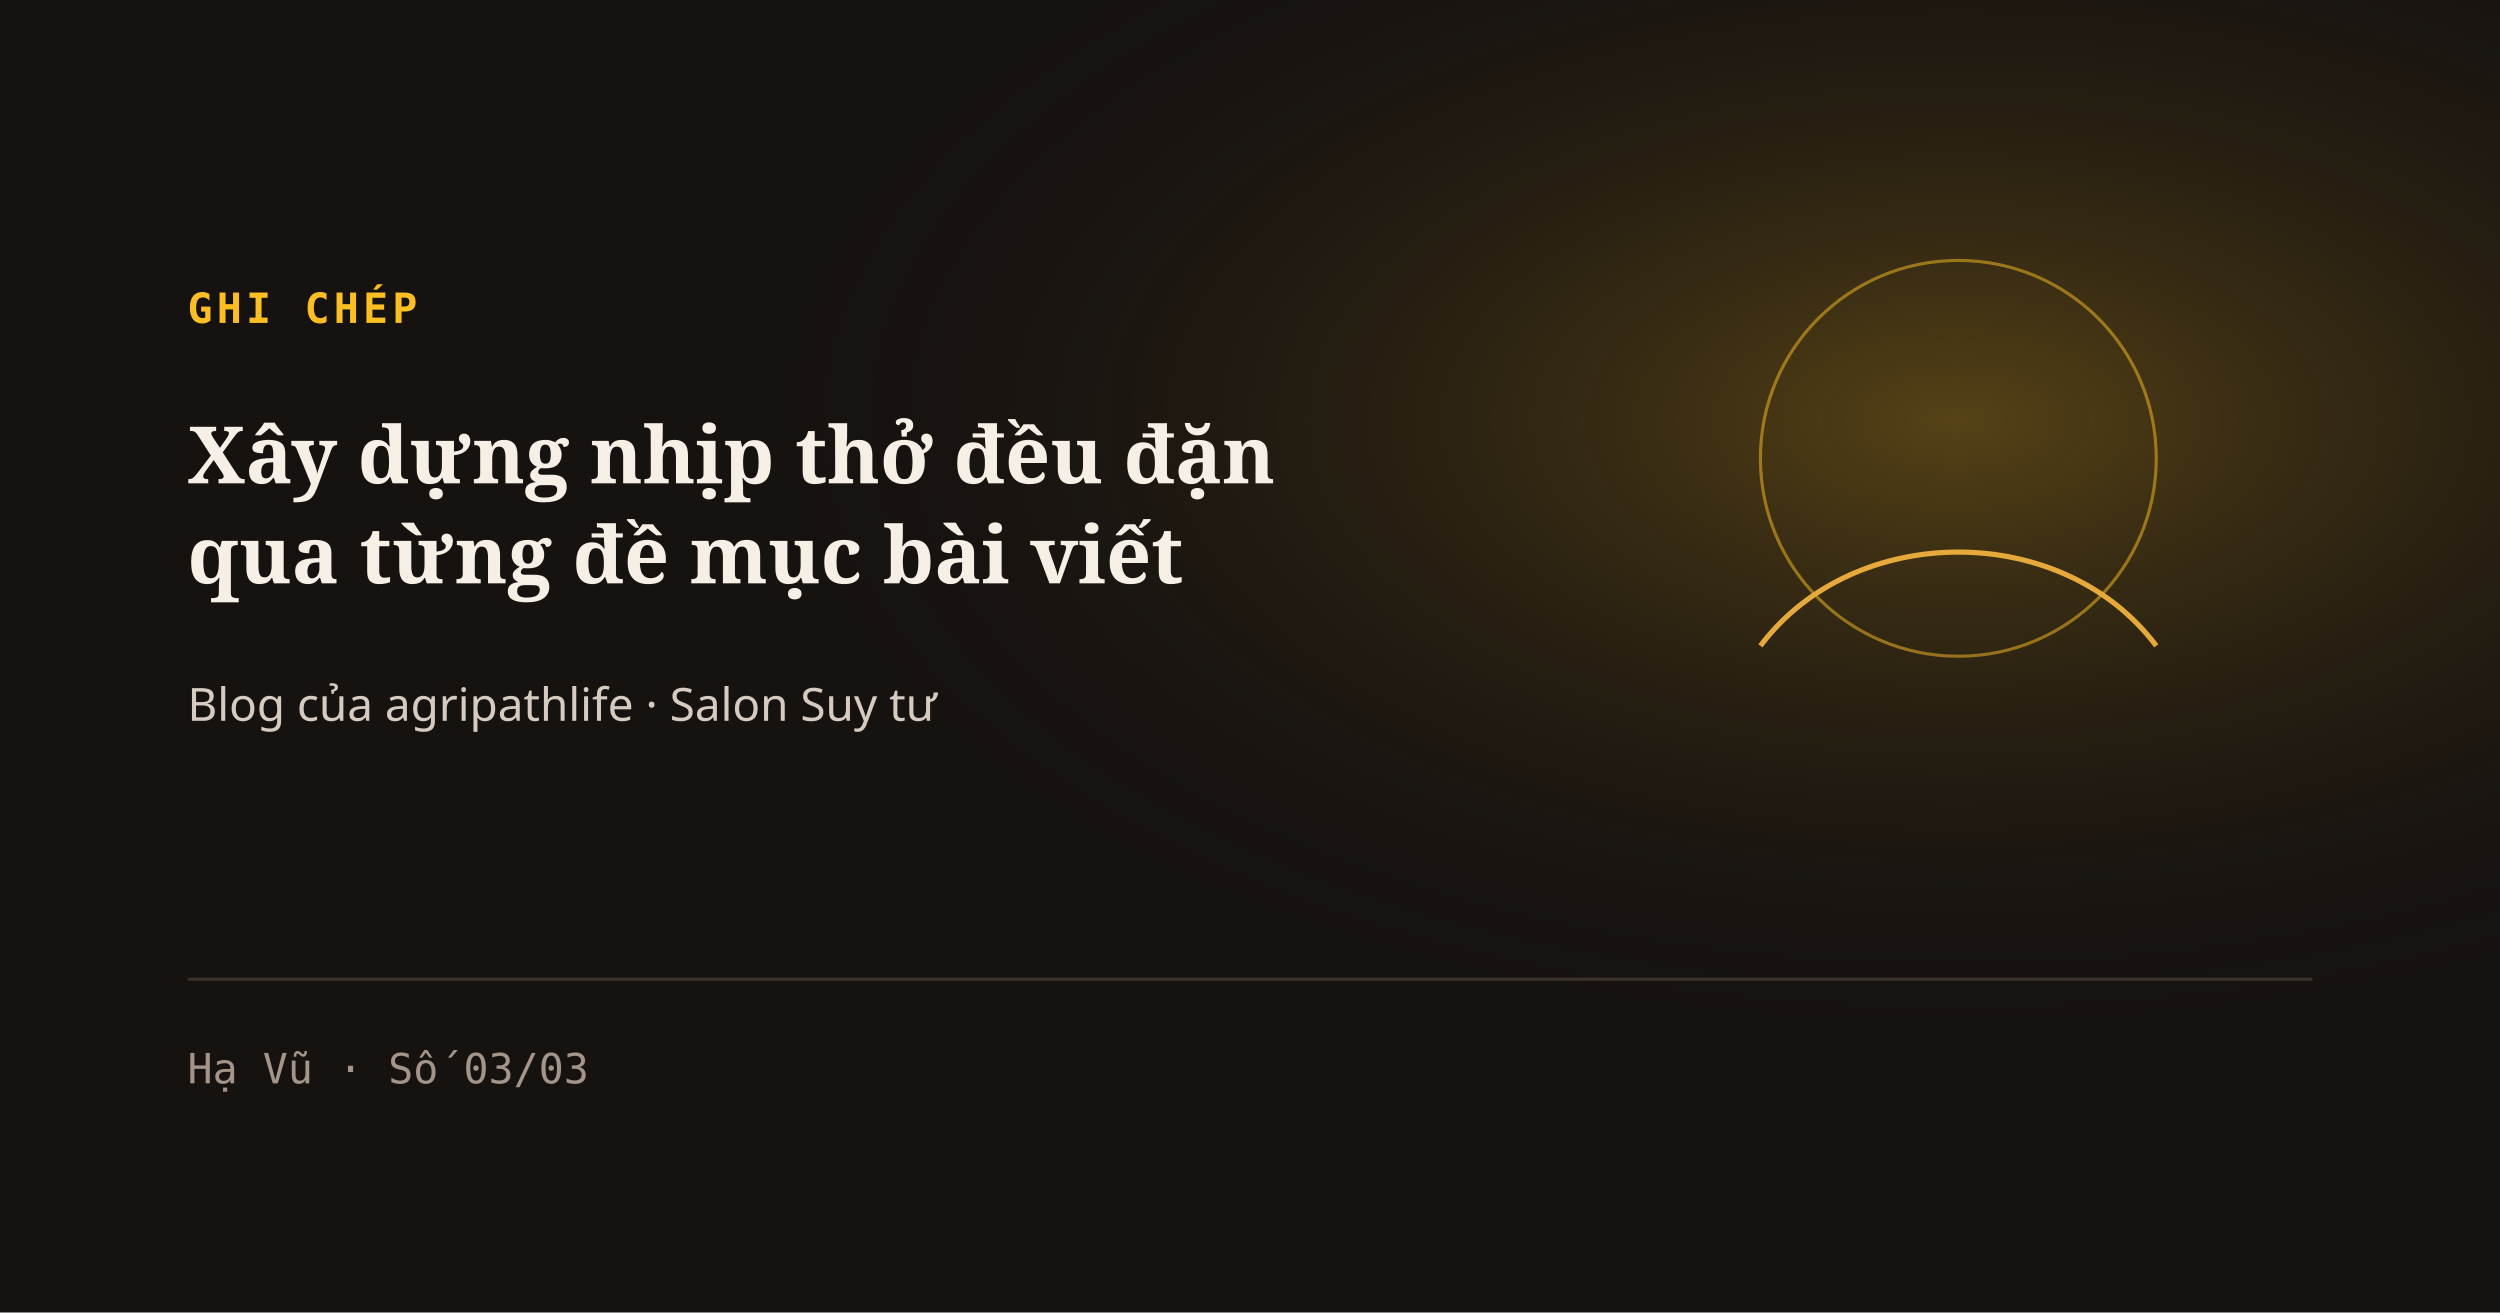
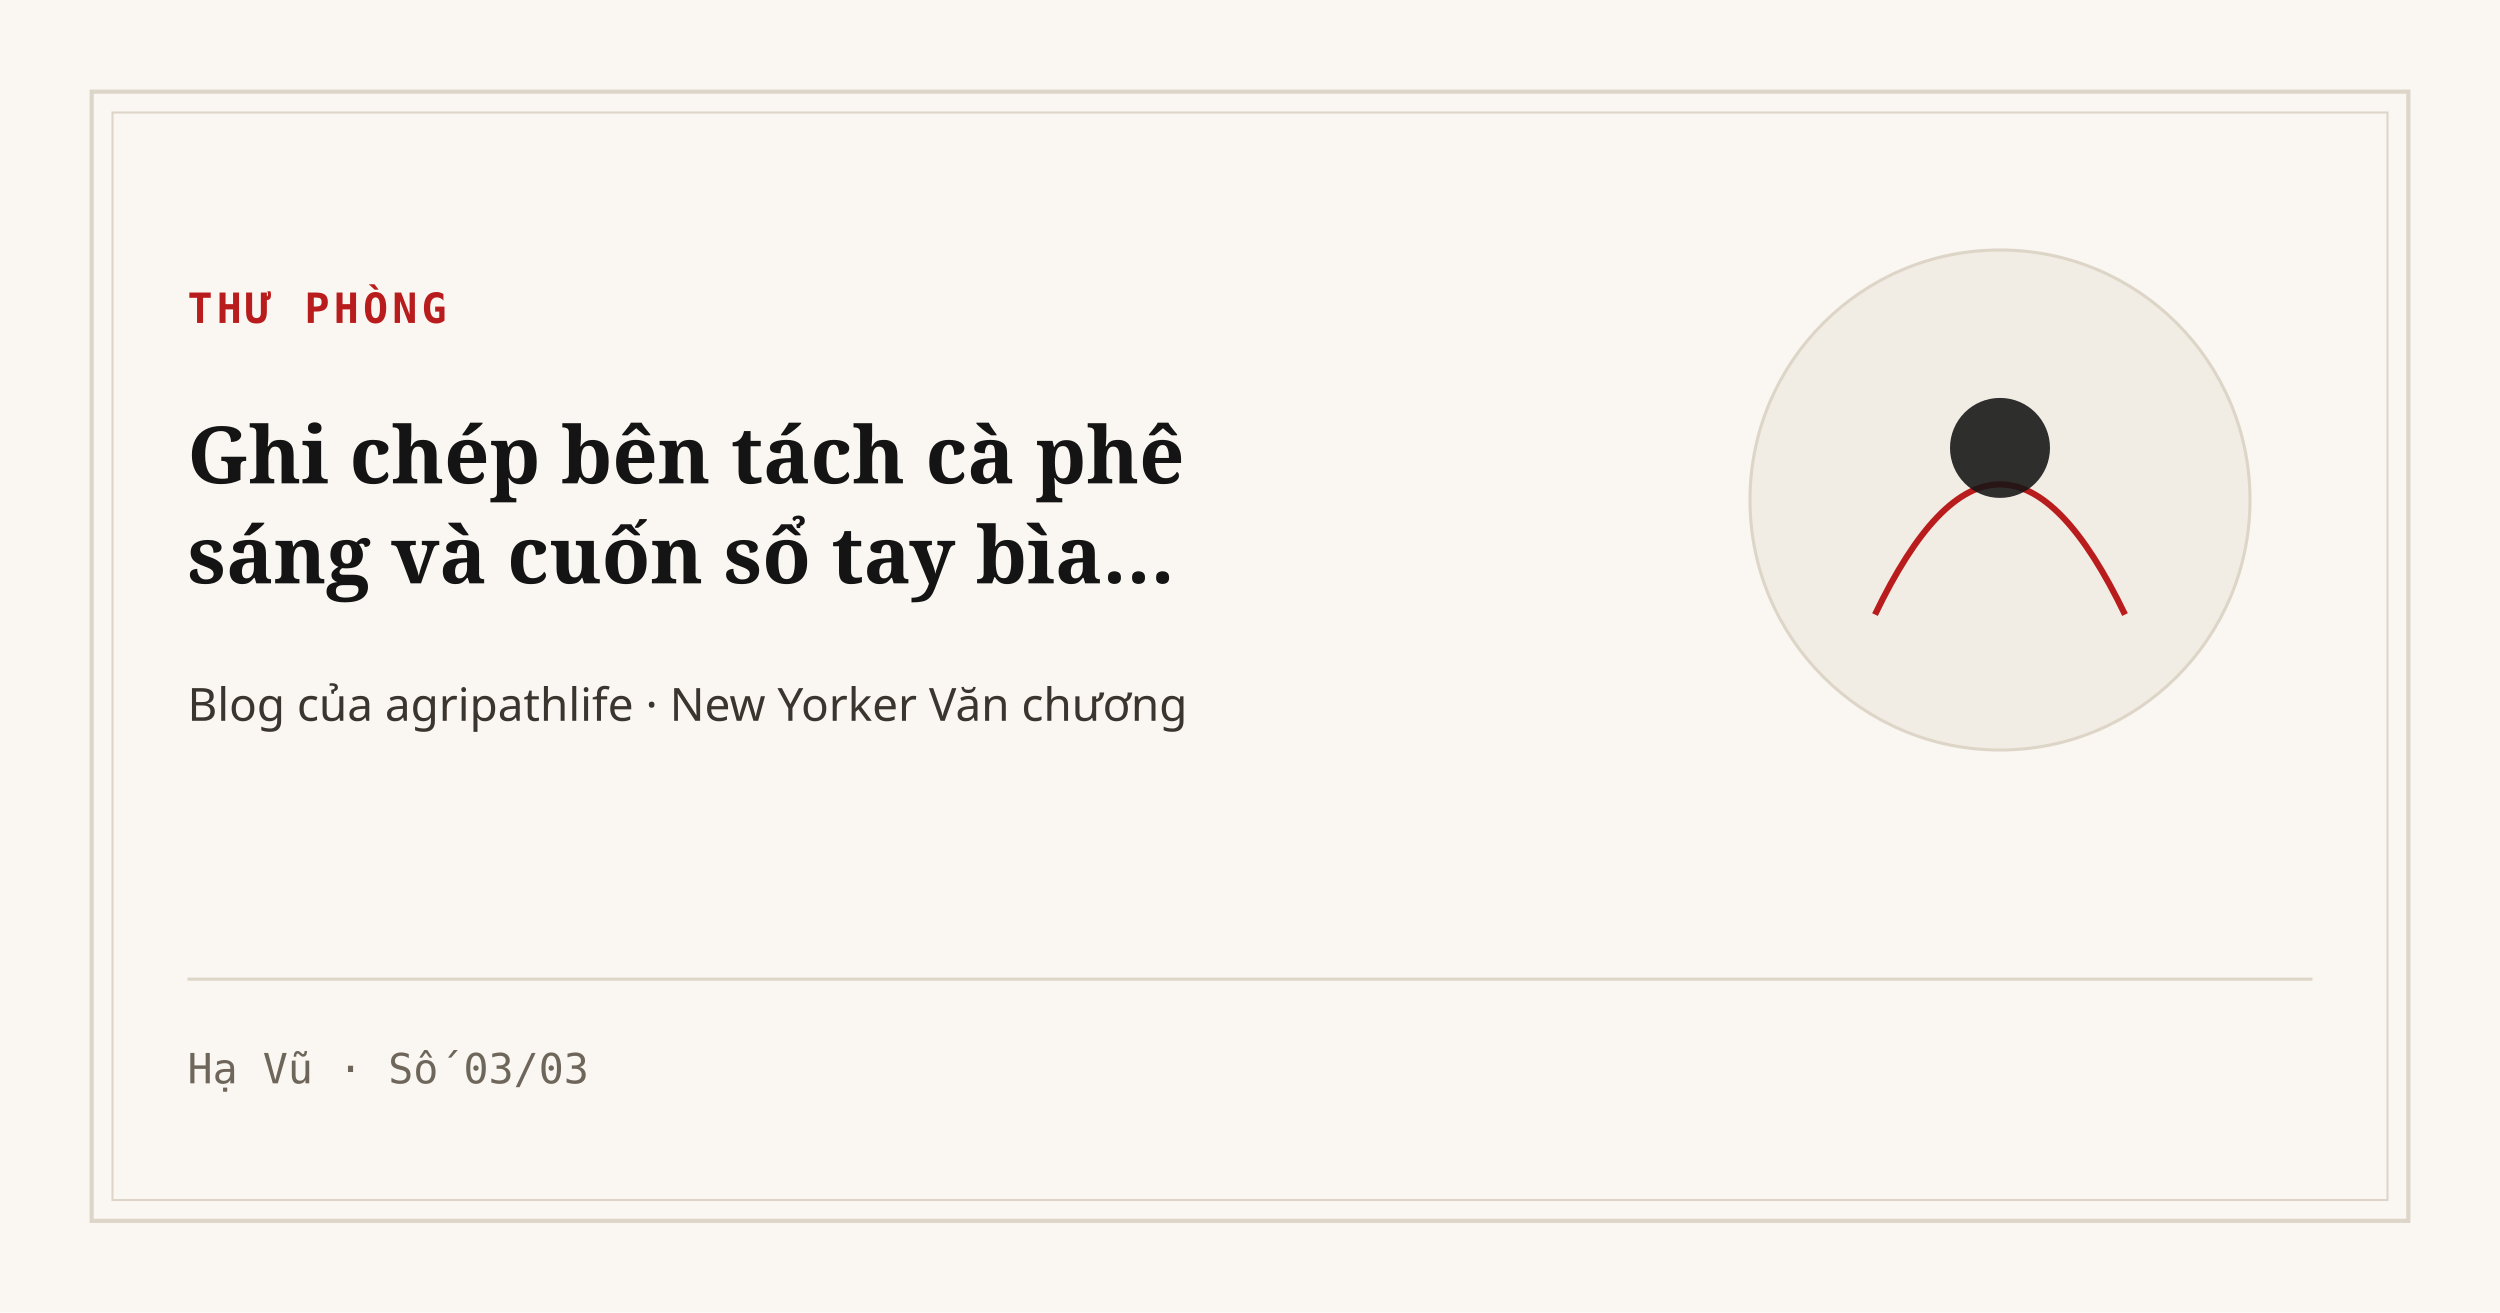
<svg xmlns="http://www.w3.org/2000/svg" width="1200" height="630" viewBox="0 0 1200 630" fill="none">
-   <rect width="1200" height="630" fill="#161210" />
-   <radialGradient id="lamp-3" cx="78%" cy="32%" r="48%">
-     <stop offset="0%" stop-color="#FBBF24" stop-opacity="0.28" />
-     <stop offset="100%" stop-color="#161210" stop-opacity="0" />
-   </radialGradient>
-   <rect width="1200" height="630" fill="url(#lamp-3)" />
-   <circle cx="940" cy="220" r="95" fill="none" stroke="#FBBF24" stroke-width="1.5" opacity="0.5" />
-   <path d="M845 310 C890 250, 990 250, 1035 310" fill="none" stroke="#E5A93C" stroke-width="2.5" />
-   <text x="90" y="155" font-family="monospace" font-size="20" font-weight="700" letter-spacing="2" fill="#FBBF24">GHI CHÉP</text>
-   <text x="90" y="232" font-family="Georgia, serif" font-weight="700" font-size="38" fill="#F5EFE6">
-     <tspan x="90" dy="0">Xây dựng nhịp thở đều đặn</tspan>
-     <tspan x="90" dy="48">qua từng đề mục bài viết</tspan>
+   <rect width="1200" height="630" fill="#FAF7F2" />
+   <rect x="44" y="44" width="1112" height="542" fill="none" stroke="#DDD5C7" stroke-width="2" />
+   <rect x="54" y="54" width="1092" height="522" fill="none" stroke="#DDD5C7" stroke-width="1" />
+   <circle cx="960" cy="240" r="120" fill="#F2EDE4" stroke="#DDD5C7" stroke-width="1.5" />
+   <path d="M900 295 Q960 170 1020 295" fill="none" stroke="#B91C1C" stroke-width="3" />
+   <circle cx="960" cy="215" r="24" fill="#141414" opacity="0.88" />
+   <text x="90" y="155" font-family="monospace" font-size="20" font-weight="700" letter-spacing="2" fill="#B91C1C">THƯ PHÒNG</text>
+   <text x="90" y="232" font-family="Georgia, serif" font-weight="700" font-size="38" fill="#141414">
+     <tspan x="90" dy="0">Ghi chép bên tách cà phê</tspan>
+     <tspan x="90" dy="48">sáng và cuốn sổ tay bìa…</tspan>
  </text>
-   <text x="90" y="346" font-family="sans-serif" font-size="22" fill="#D6CBC0">Blog của agripathlife · Salon Suy tư</text>
-   <line x1="90" y1="470" x2="1110" y2="470" stroke="#3B312B" stroke-width="1.5" />
-   <text x="90" y="520" font-family="monospace" font-size="20" fill="#A39589">Hạ Vũ · Số 03/03</text>
+   <text x="90" y="346" font-family="sans-serif" font-size="22" fill="#3A352E">Blog của agripathlife · New Yorker Văn chương</text>
+   <line x1="90" y1="470" x2="1110" y2="470" stroke="#DDD5C7" stroke-width="1.5" />
+   <text x="90" y="520" font-family="monospace" font-size="20" fill="#6E665A">Hạ Vũ · Số 03/03</text>
</svg>
